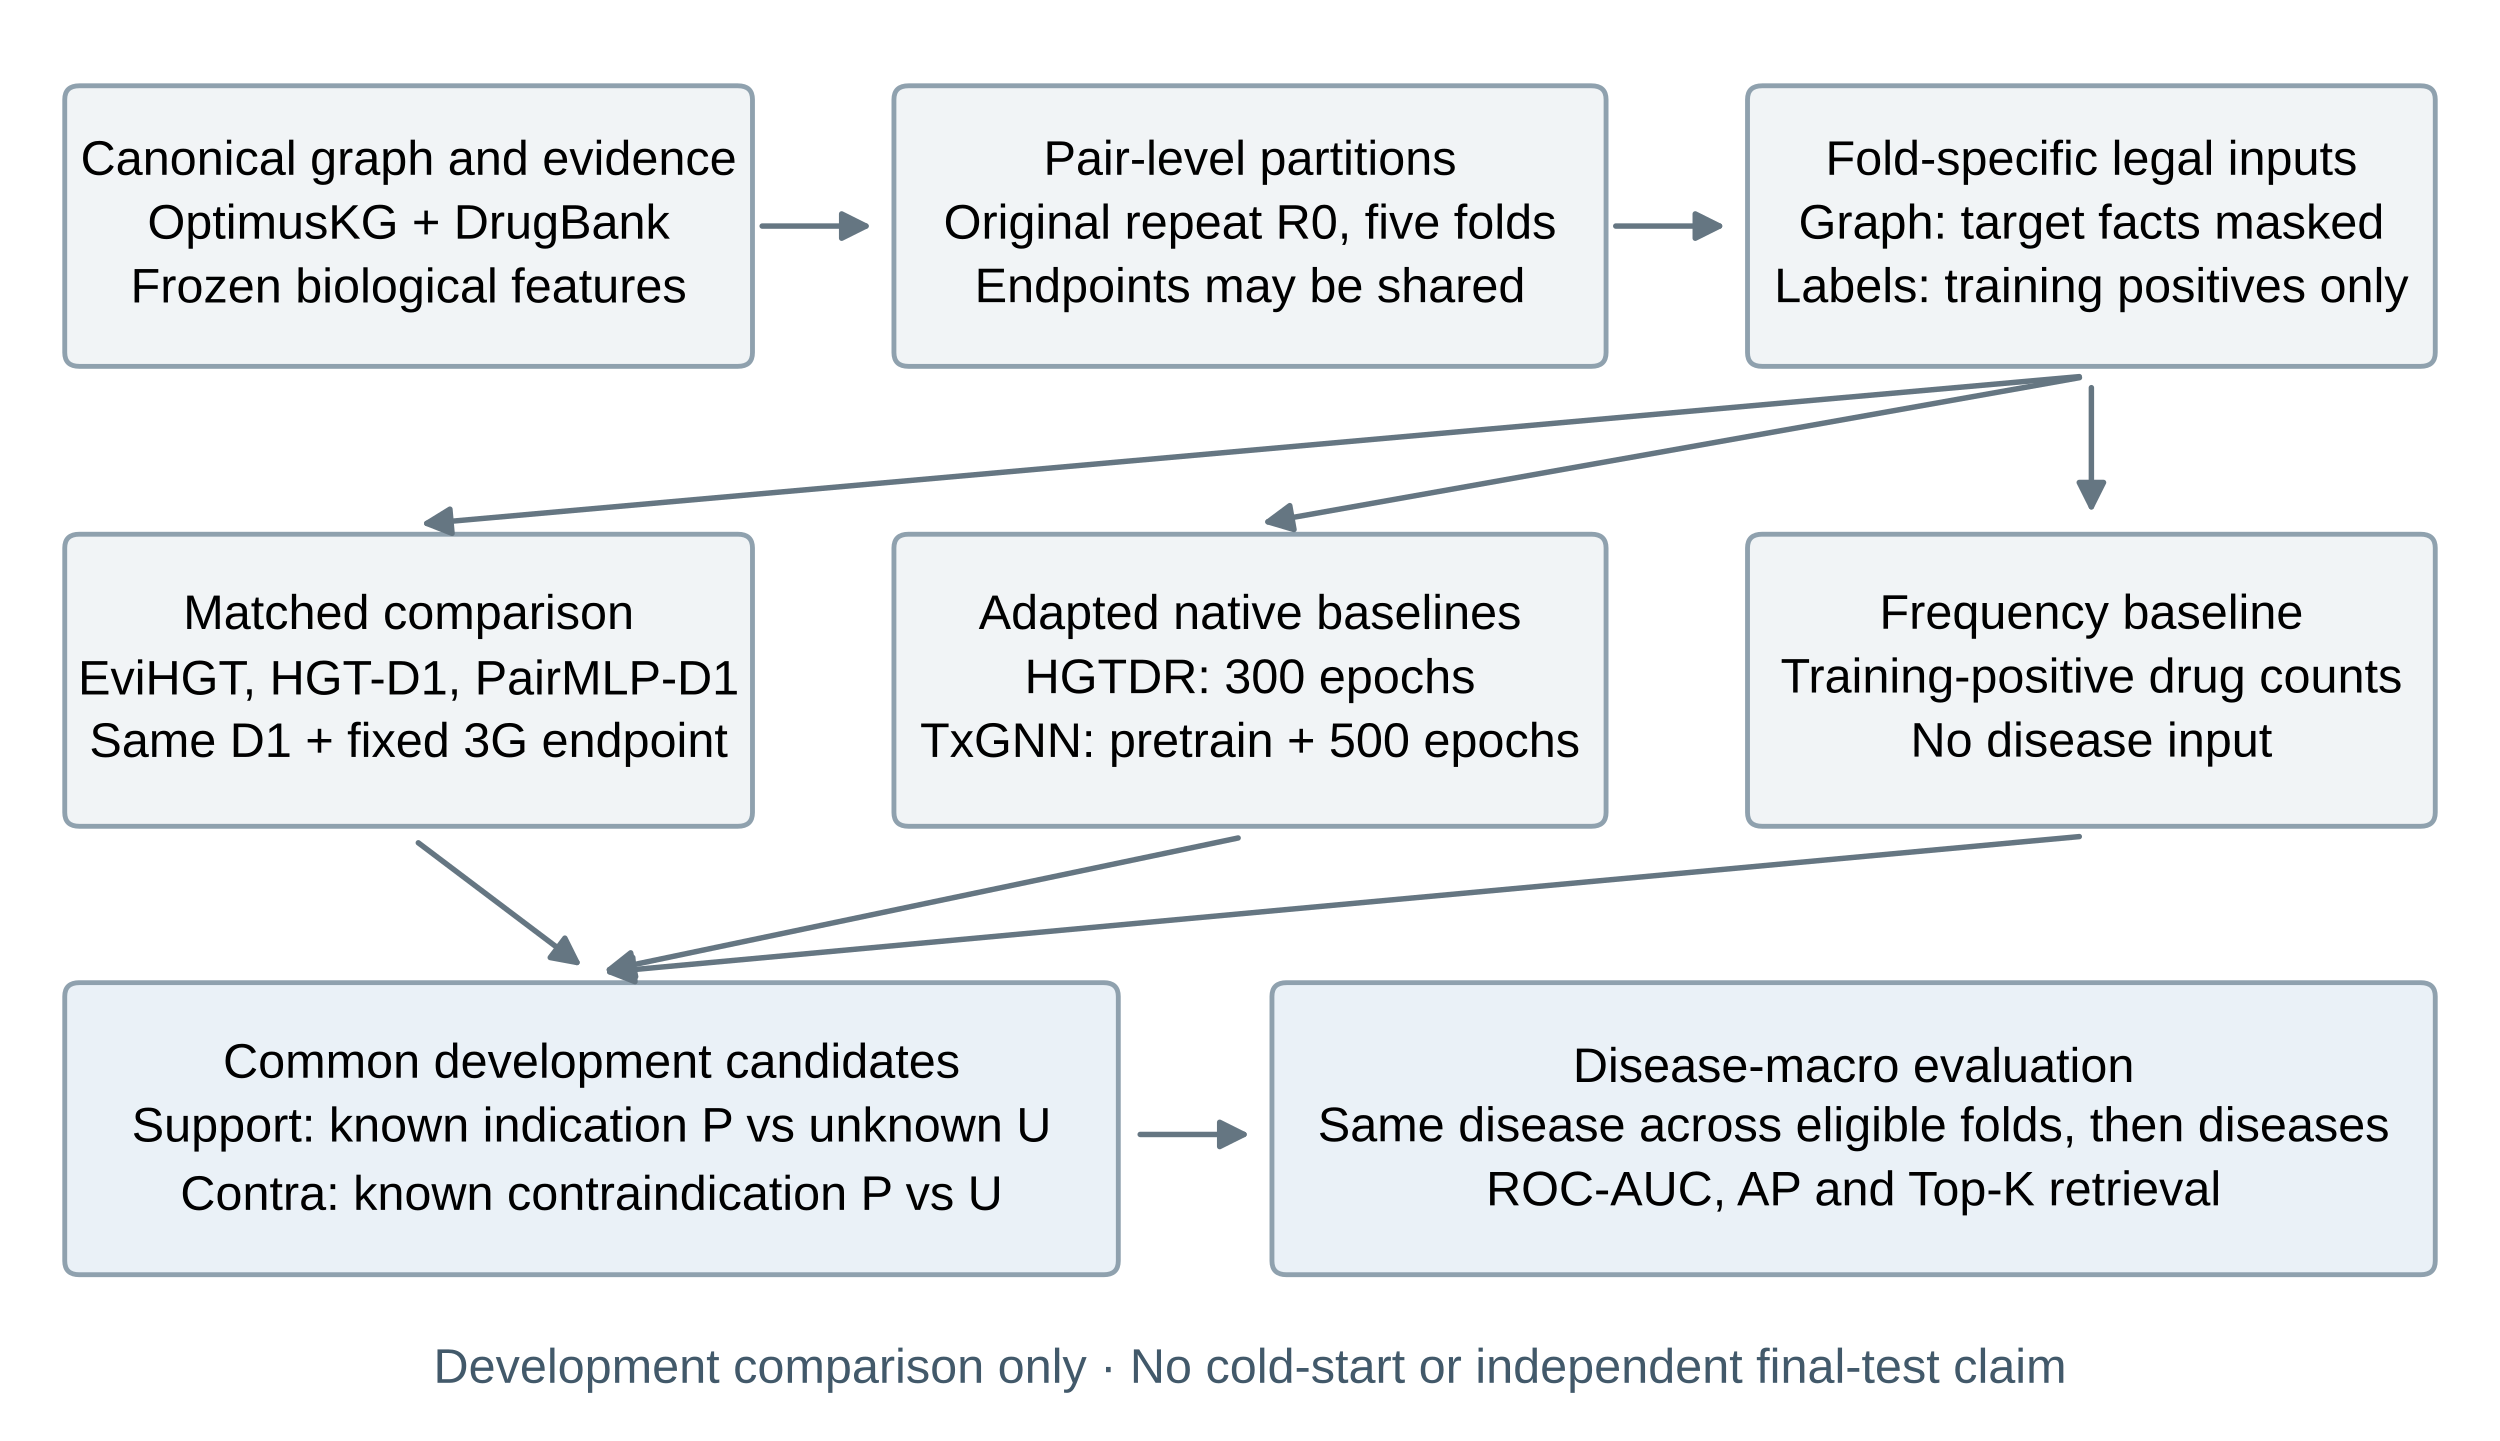
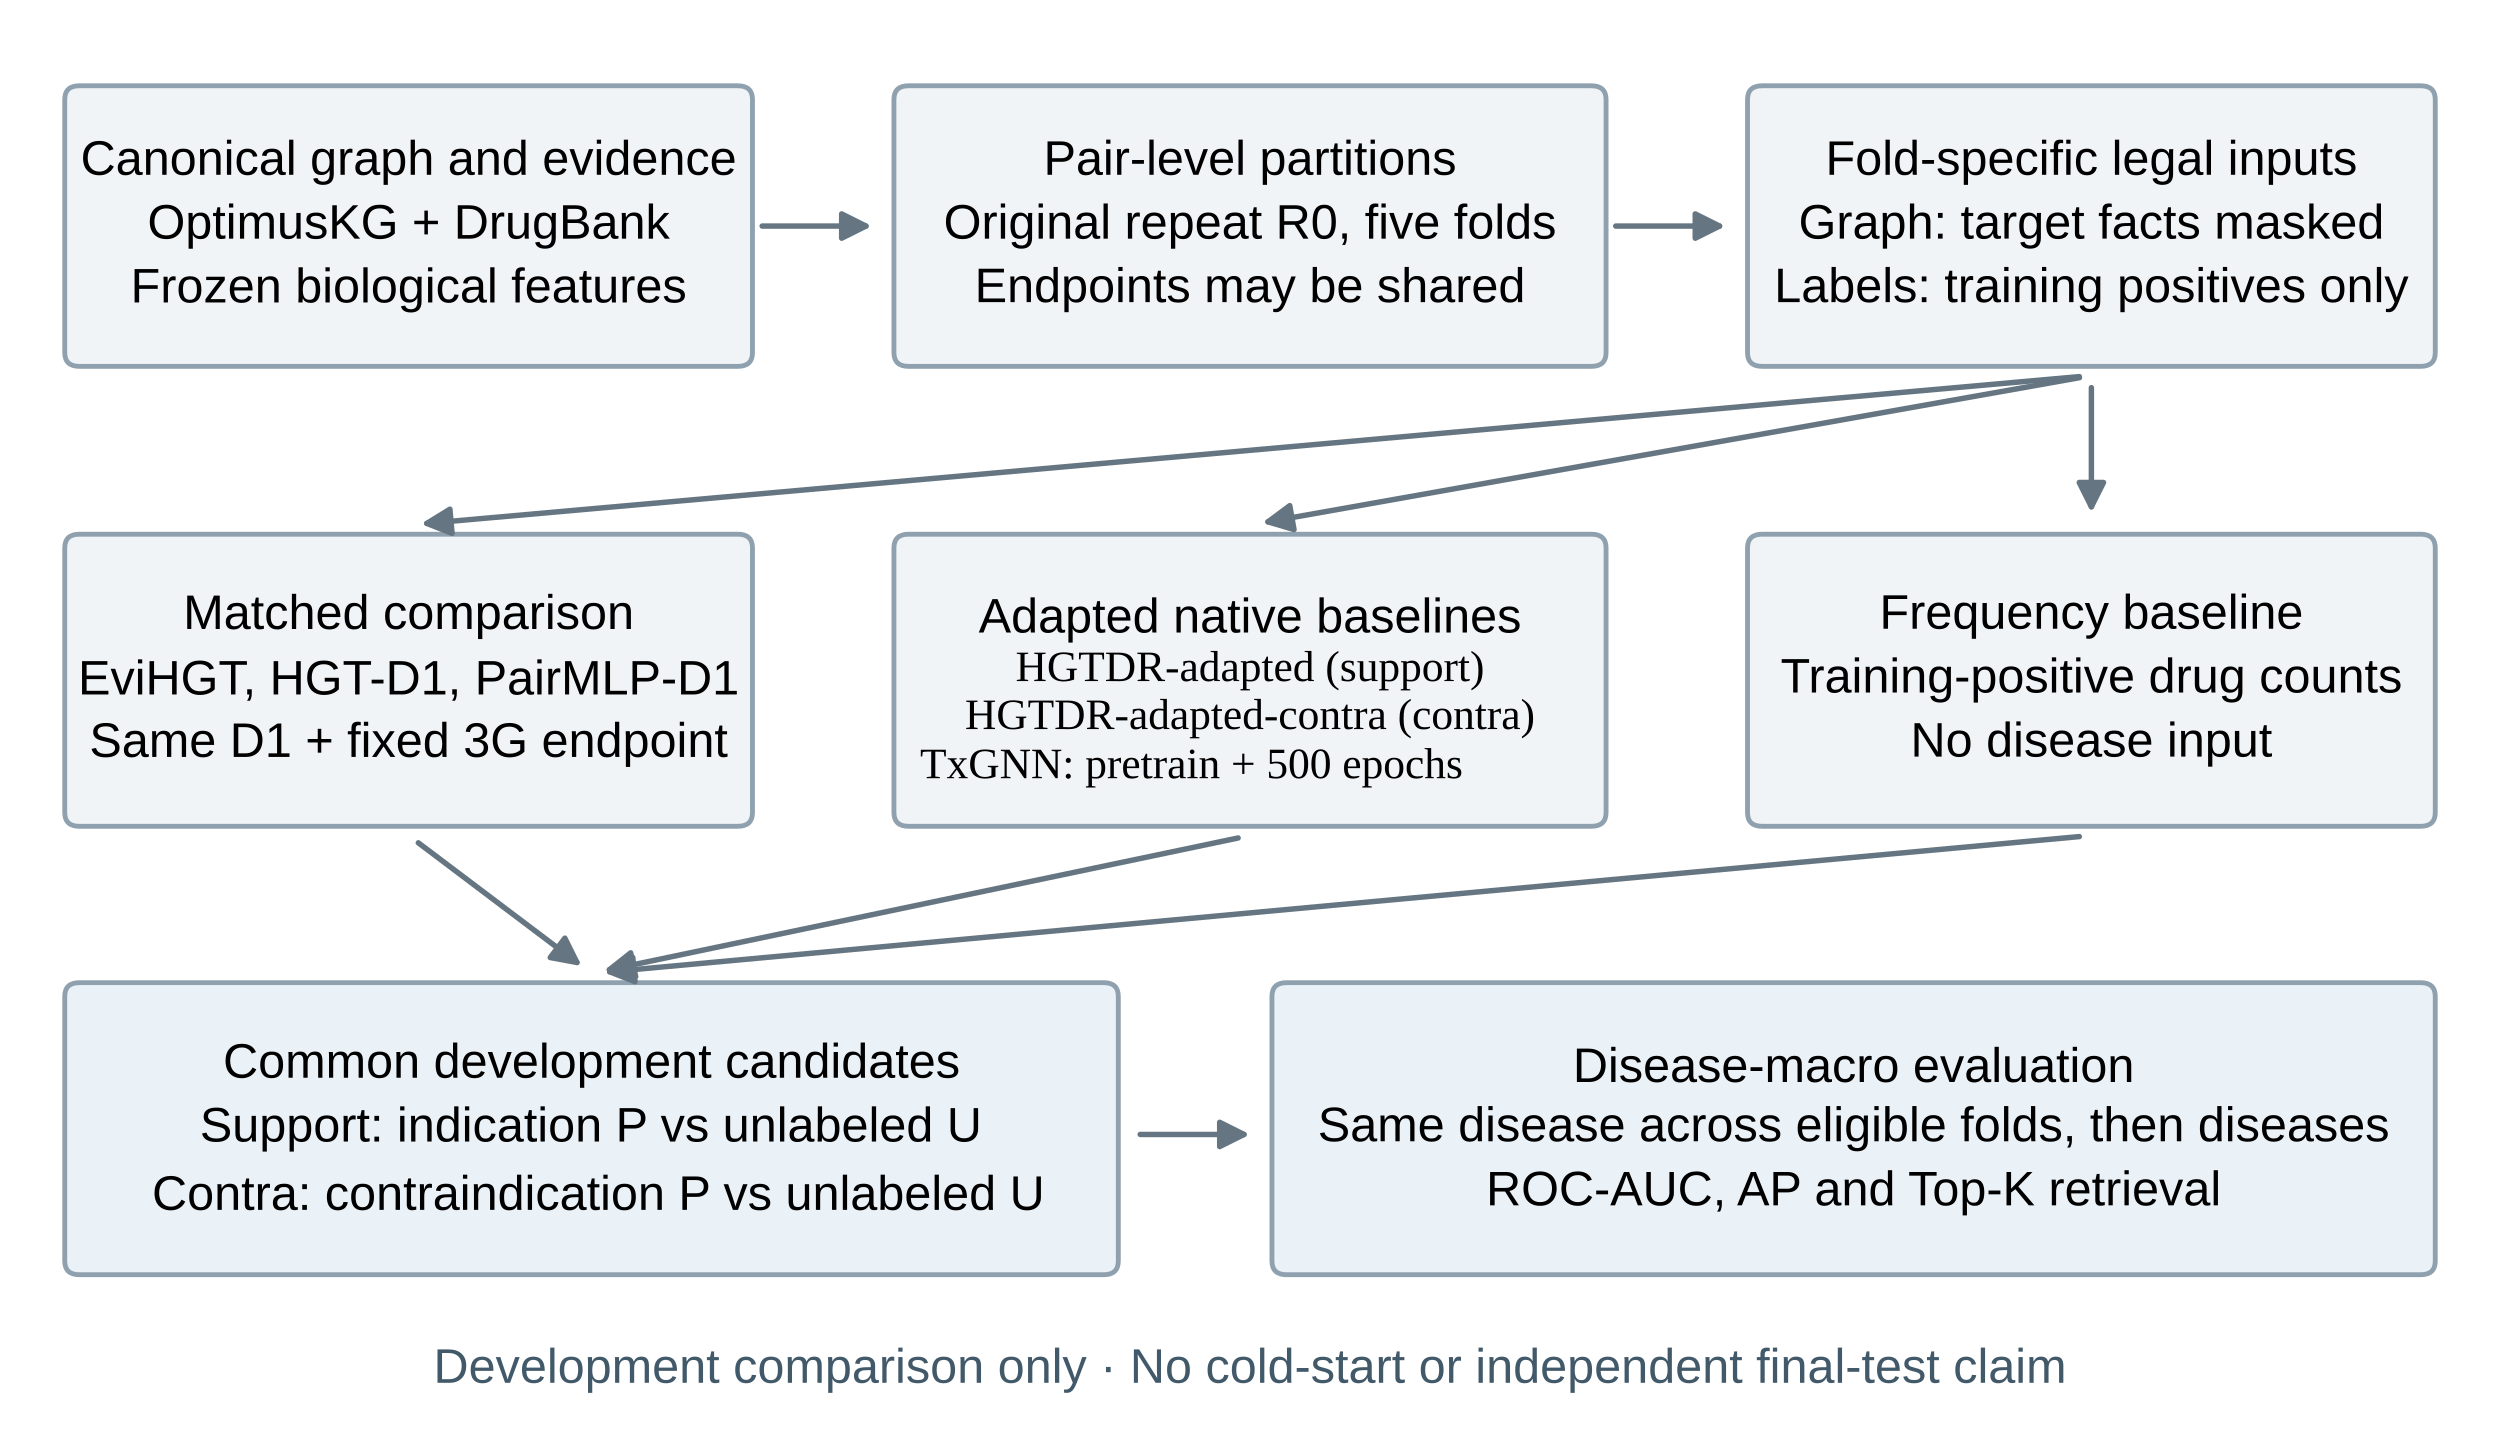
<svg xmlns="http://www.w3.org/2000/svg" width="411.84pt" height="237.384pt" viewBox="0 0 411.84 237.384" version="1.1">
  <defs>
    <style type="text/css">*{stroke-linejoin: round; stroke-linecap: butt}</style>
  </defs>
  <g id="figure_1">
    <g id="patch_1">
      <path d="M 0 237.384  L 411.84 237.384  L 411.84 0  L 0 0  z " style="fill: #ffffff" />
    </g>
    <g id="axes_1">
      <g id="patch_2">
        <path d="M 13.075 60.351  L 121.55 60.351  Q 123.961 60.351 123.961 58.078  L 123.961 16.405  Q 123.961 14.132 121.55 14.132  L 13.075 14.132  Q 10.665 14.132 10.665 16.405  L 10.665 58.078  Q 10.665 60.351 13.075 60.351  z " clip-path="url(#pb3d28b5bc5)" style="fill: #f1f4f6; stroke: #8fa1ae; stroke-width: 0.8; stroke-linejoin: miter" />
      </g>
      <g id="patch_3">
        <path d="M 149.674 60.351  L 262.166 60.351  Q 264.577 60.351 264.577 58.078  L 264.577 16.405  Q 264.577 14.132 262.166 14.132  L 149.674 14.132  Q 147.263 14.132 147.263 16.405  L 147.263 58.078  Q 147.263 60.351 149.674 60.351  z " clip-path="url(#pb3d28b5bc5)" style="fill: #f1f4f6; stroke: #8fa1ae; stroke-width: 0.8; stroke-linejoin: miter" />
      </g>
      <g id="patch_4">
        <path d="M 290.29 60.351  L 398.765 60.351  Q 401.175 60.351 401.175 58.078  L 401.175 16.405  Q 401.175 14.132 398.765 14.132  L 290.29 14.132  Q 287.879 14.132 287.879 16.405  L 287.879 58.078  Q 287.879 60.351 290.29 60.351  z " clip-path="url(#pb3d28b5bc5)" style="fill: #f1f4f6; stroke: #8fa1ae; stroke-width: 0.8; stroke-linejoin: miter" />
      </g>
      <g id="patch_5">
        <path d="M 125.558 37.241  Q 134.608 37.241 142.653 37.241  " clip-path="url(#pb3d28b5bc5)" style="fill: none; stroke: #657682; stroke-width: 0.9; stroke-linecap: round" />
        <path d="M 138.653 35.241  L 142.653 37.241  L 138.653 39.241  z " clip-path="url(#pb3d28b5bc5)" style="fill: #657682; stroke: #657682; stroke-width: 0.9; stroke-linecap: round" />
      </g>
      <g id="patch_6">
        <path d="M 266.174 37.241  Q 275.224 37.241 283.269 37.241  " clip-path="url(#pb3d28b5bc5)" style="fill: none; stroke: #657682; stroke-width: 0.9; stroke-linecap: round" />
        <path d="M 279.269 35.241  L 283.269 37.241  L 279.269 39.241  z " clip-path="url(#pb3d28b5bc5)" style="fill: #657682; stroke: #657682; stroke-width: 0.9; stroke-linecap: round" />
      </g>
      <g id="patch_7">
        <path d="M 13.075 136.119  L 121.55 136.119  Q 123.961 136.119 123.961 133.846  L 123.961 90.279  Q 123.961 88.006 121.55 88.006  L 13.075 88.006  Q 10.665 88.006 10.665 90.279  L 10.665 133.846  Q 10.665 136.119 13.075 136.119  z " clip-path="url(#pb3d28b5bc5)" style="fill: #f1f4f6; stroke: #8fa1ae; stroke-width: 0.8; stroke-linejoin: miter" />
      </g>
      <g id="patch_8">
        <path d="M 149.674 136.119  L 262.166 136.119  Q 264.577 136.119 264.577 133.846  L 264.577 90.279  Q 264.577 88.006 262.166 88.006  L 149.674 88.006  Q 147.263 88.006 147.263 90.279  L 147.263 133.846  Q 147.263 136.119 149.674 136.119  z " clip-path="url(#pb3d28b5bc5)" style="fill: #f1f4f6; stroke: #8fa1ae; stroke-width: 0.8; stroke-linejoin: miter" />
      </g>
      <g id="patch_9">
        <path d="M 290.29 136.119  L 398.765 136.119  Q 401.175 136.119 401.175 133.846  L 401.175 90.279  Q 401.175 88.006 398.765 88.006  L 290.29 88.006  Q 287.879 88.006 287.879 90.279  L 287.879 133.846  Q 287.879 136.119 290.29 136.119  z " clip-path="url(#pb3d28b5bc5)" style="fill: #f1f4f6; stroke: #8fa1ae; stroke-width: 0.8; stroke-linejoin: miter" />
      </g>
      <g id="patch_10">
        <path d="M 342.535 62.043  Q 205.921 74.178 70.31 86.224  " clip-path="url(#pb3d28b5bc5)" style="fill: none; stroke: #657682; stroke-width: 0.9; stroke-linecap: round" />
        <path d="M 74.471 87.863  L 70.31 86.224  L 74.117 83.878  z " clip-path="url(#pb3d28b5bc5)" style="fill: #657682; stroke: #657682; stroke-width: 0.9; stroke-linecap: round" />
      </g>
      <g id="patch_11">
        <path d="M 342.56 62.215  Q 275.226 74.178 208.883 85.964  " clip-path="url(#pb3d28b5bc5)" style="fill: none; stroke: #657682; stroke-width: 0.9; stroke-linecap: round" />
        <path d="M 213.171 87.234  L 208.883 85.964  L 212.472 83.295  z " clip-path="url(#pb3d28b5bc5)" style="fill: #657682; stroke: #657682; stroke-width: 0.9; stroke-linecap: round" />
      </g>
      <g id="patch_12">
        <path d="M 344.527 63.865  Q 344.527 74.177 344.527 83.482  " clip-path="url(#pb3d28b5bc5)" style="fill: none; stroke: #657682; stroke-width: 0.9; stroke-linecap: round" />
        <path d="M 346.527 79.482  L 344.527 83.482  L 342.527 79.482  z " clip-path="url(#pb3d28b5bc5)" style="fill: #657682; stroke: #657682; stroke-width: 0.9; stroke-linecap: round" />
      </g>
      <g id="patch_13">
        <path d="M 13.075 209.992  L 181.814 209.992  Q 184.225 209.992 184.225 207.719  L 184.225 164.153  Q 184.225 161.88 181.814 161.88  L 13.075 161.88  Q 10.665 161.88 10.665 164.153  L 10.665 207.719  Q 10.665 209.992 13.075 209.992  z " clip-path="url(#pb3d28b5bc5)" style="fill: #eaf1f7; stroke: #8fa1ae; stroke-width: 0.8; stroke-linejoin: miter" />
      </g>
      <g id="patch_14">
        <path d="M 211.946 209.992  L 398.765 209.992  Q 401.175 209.992 401.175 207.719  L 401.175 164.153  Q 401.175 161.88 398.765 161.88  L 211.946 161.88  Q 209.536 161.88 209.536 164.153  L 209.536 207.719  Q 209.536 209.992 211.946 209.992  z " clip-path="url(#pb3d28b5bc5)" style="fill: #eaf1f7; stroke: #8fa1ae; stroke-width: 0.8; stroke-linejoin: miter" />
      </g>
      <g id="patch_15">
        <path d="M 68.913 138.841  Q 82.379 149 95.043 158.552  " clip-path="url(#pb3d28b5bc5)" style="fill: none; stroke: #657682; stroke-width: 0.9; stroke-linecap: round" />
        <path d="M 93.054 154.547  L 95.043 158.552  L 90.645 157.74  z " clip-path="url(#pb3d28b5bc5)" style="fill: #657682; stroke: #657682; stroke-width: 0.9; stroke-linecap: round" />
      </g>
      <g id="patch_16">
        <path d="M 203.964 138.044  Q 151.684 148.999 100.39 159.747  " clip-path="url(#pb3d28b5bc5)" style="fill: none; stroke: #657682; stroke-width: 0.9; stroke-linecap: round" />
        <path d="M 104.715 160.884  L 100.39 159.747  L 103.895 156.969  z " clip-path="url(#pb3d28b5bc5)" style="fill: #657682; stroke: #657682; stroke-width: 0.9; stroke-linecap: round" />
      </g>
      <g id="patch_17">
        <path d="M 342.533 137.817  Q 220.985 148.999 100.44 160.089  " clip-path="url(#pb3d28b5bc5)" style="fill: none; stroke: #657682; stroke-width: 0.9; stroke-linecap: round" />
        <path d="M 104.606 161.714  L 100.44 160.089  L 104.24 157.731  z " clip-path="url(#pb3d28b5bc5)" style="fill: #657682; stroke: #657682; stroke-width: 0.9; stroke-linecap: round" />
      </g>
      <g id="patch_18">
        <path d="M 187.831 186.883  Q 196.881 186.883 204.926 186.883  " clip-path="url(#pb3d28b5bc5)" style="fill: none; stroke: #657682; stroke-width: 0.9; stroke-linecap: round" />
        <path d="M 200.926 184.883  L 204.926 186.883  L 200.926 188.883  z " clip-path="url(#pb3d28b5bc5)" style="fill: #657682; stroke: #657682; stroke-width: 0.9; stroke-linecap: round" />
      </g>
      <g id="text_1">
        <text style="font-size: 8px; font-family: 'Arial'" transform="translate(13.2778 28.80046)">Canonical graph and evidence</text>
        <text style="font-size: 8px; font-family: 'Arial'" transform="translate(24.29655 39.3139)">OptimusKG + DrugBank</text>
        <text style="font-size: 8px; font-family: 'Arial'" transform="translate(21.51343 49.82234)">Frozen biological features</text>
      </g>
      <g id="text_2">
        <text style="font-size: 8px; font-family: 'Arial'" transform="translate(171.9081 28.79859)">Pair-level partitions</text>
        <text style="font-size: 8px; font-family: 'Arial'" transform="translate(155.4544 39.3139)">Original repeat R0, five folds</text>
        <text style="font-size: 8px; font-family: 'Arial'" transform="translate(160.5619 49.77359)">Endpoints may be shared</text>
      </g>
      <g id="text_3">
        <text style="font-size: 8px; font-family: 'Arial'" transform="translate(300.731 28.80046)">Fold-specific legal inputs</text>
        <text style="font-size: 8px; font-family: 'Arial'" transform="translate(296.2866 39.3114)">Graph: target facts masked</text>
        <text style="font-size: 8px; font-family: 'Arial'" transform="translate(292.2785 49.77359)">Labels: training positives only</text>
      </g>
      <g id="text_4">
        <text style="font-size: 8px; font-family: 'Arial'" transform="translate(30.18655 103.6195)">Matched comparison</text>
        <text style="font-size: 8px; font-family: 'Arial'" transform="translate(12.86092 114.4079)">EviHGT, HGT-D1, PairMLP-D1</text>
        <text style="font-size: 8px; font-family: 'Arial'" transform="translate(14.7278 124.6901)">Same D1 + fixed 3G endpoint</text>
      </g>
      <g id="text_5">
-         <text style="font-size: 8px; font-family: 'Arial'" transform="translate(161.2237 103.6195)">Adapted native baselines</text>
-         <text style="font-size: 8px; font-family: 'Arial'" transform="translate(168.795 114.1792)">HGTDR: 300 epochs</text>
-         <text style="font-size: 8px; font-family: 'Arial'" transform="translate(151.5637 124.6901)">TxGNN: pretrain + 500 epochs</text>
+         <text style="font-size: 8px; font-family: 'Arial'" transform="translate(161.2237 104.2)">Adapted native baselines</text>
+         <text style="font-family:Times New Roman;font-size:7.15px" transform="translate(167.2993 112.2)">HGTDR-adapted (support)</text>
+         <text style="font-family:Times New Roman;font-size:7.15px" transform="translate(158.9659 120.1)">HGTDR-adapted-contra (contra)</text>
+         <text style="font-family:Times New Roman;font-size:7.15px" transform="translate(151.5637 128.2)">TxGNN: pretrain + 500 epochs</text>
      </g>
      <g id="text_6">
        <text style="font-size: 8px; font-family: 'Arial'" transform="translate(309.6197 103.5726)">Frequency baseline</text>
        <text style="font-size: 8px; font-family: 'Arial'" transform="translate(293.3197 114.0836)">Training-positive drug counts</text>
        <text style="font-size: 8px; font-family: 'Arial'" transform="translate(314.7322 124.6414)">No disease input</text>
      </g>
      <g id="text_7">
        <text style="font-size: 8px; font-family: 'Arial'" transform="translate(36.74793 177.542)">Common development candidates</text>
-         <text style="font-size: 8px; font-family: 'Arial'" transform="translate(21.70105 188.053)">Support: known indication P vs unknown U</text>
-         <text style="font-size: 8px; font-family: 'Arial'" transform="translate(29.71043 199.3102)">Contra: known contraindication P vs U</text>
+         <text style="font-size: 8px; font-family: 'Arial'" transform="translate(32.925 188.053)">Support: indication P vs unlabeled U</text>
+         <text style="font-size: 8px; font-family: 'Arial'" transform="translate(25.0464 199.3102)">Contra: contraindication P vs unlabeled U</text>
      </g>
      <g id="text_8">
        <text style="font-size: 8px; font-family: 'Arial'" transform="translate(259.1144 178.2414)">Disease-macro evaluation</text>
        <text style="font-size: 8px; font-family: 'Arial'" transform="translate(217.0893 188.0061)">Same disease across eligible folds, then diseases</text>
        <text style="font-size: 8px; font-family: 'Arial'" transform="translate(244.815 198.5664)">ROC-AUC, AP and Top-K retrieval</text>
      </g>
      <g id="text_9">
        <text style="font-size: 8px; font-family: 'Arial'; text-anchor: middle; fill: #42596a" x="205.92" y="227.798" transform="rotate(-0 205.92 227.7979)">Development comparison only · No cold-start or independent final-test claim</text>
      </g>
    </g>
  </g>
  <defs>
    <clipPath id="pb3d28b5bc5">
      <rect x="5.04" y="5.04" width="401.76" height="227.304" />
    </clipPath>
  </defs>
</svg>
